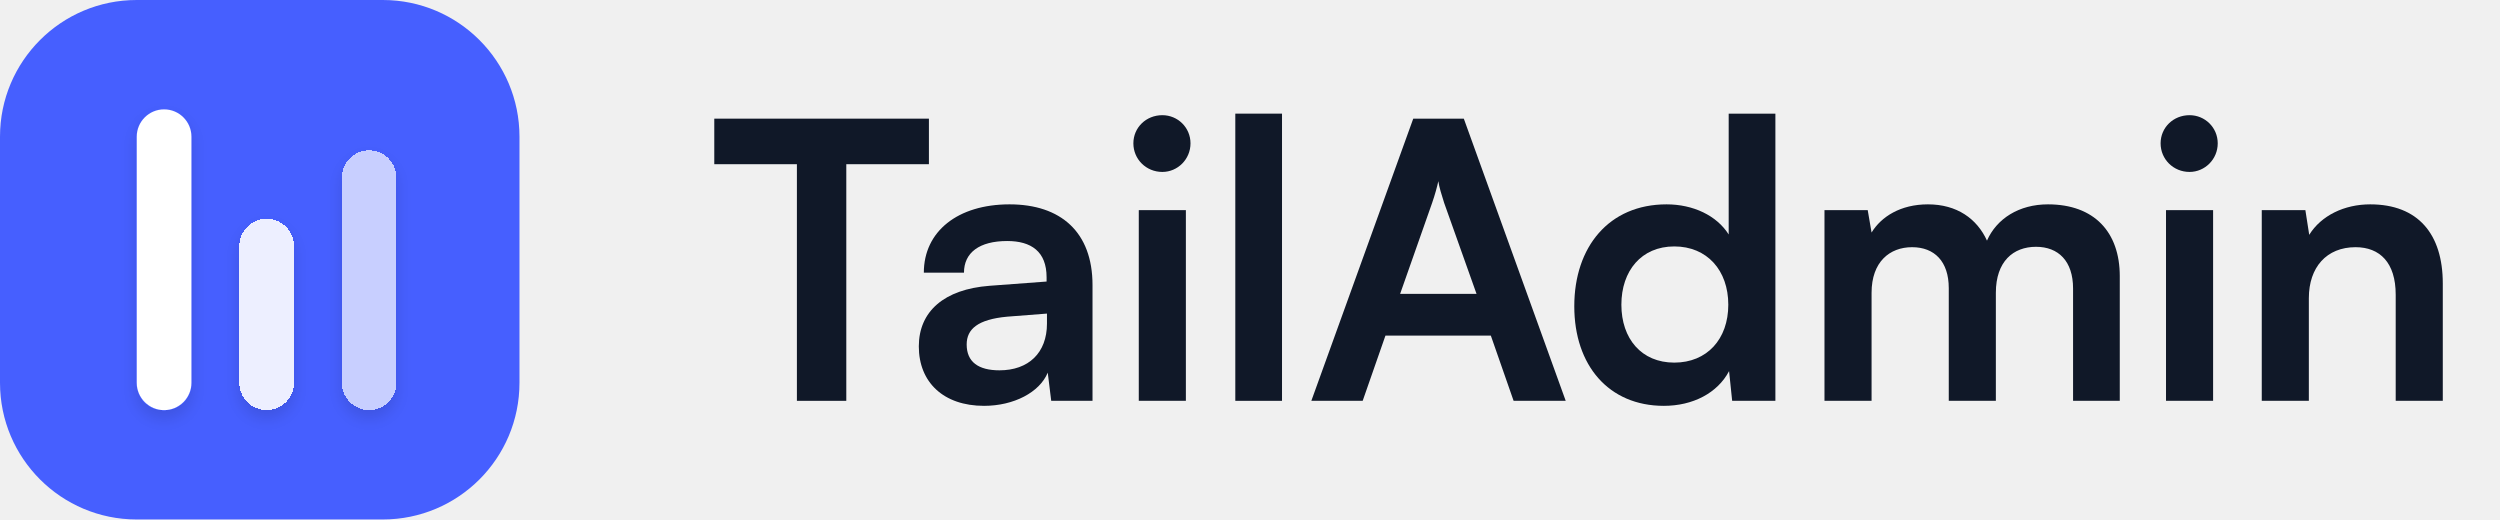
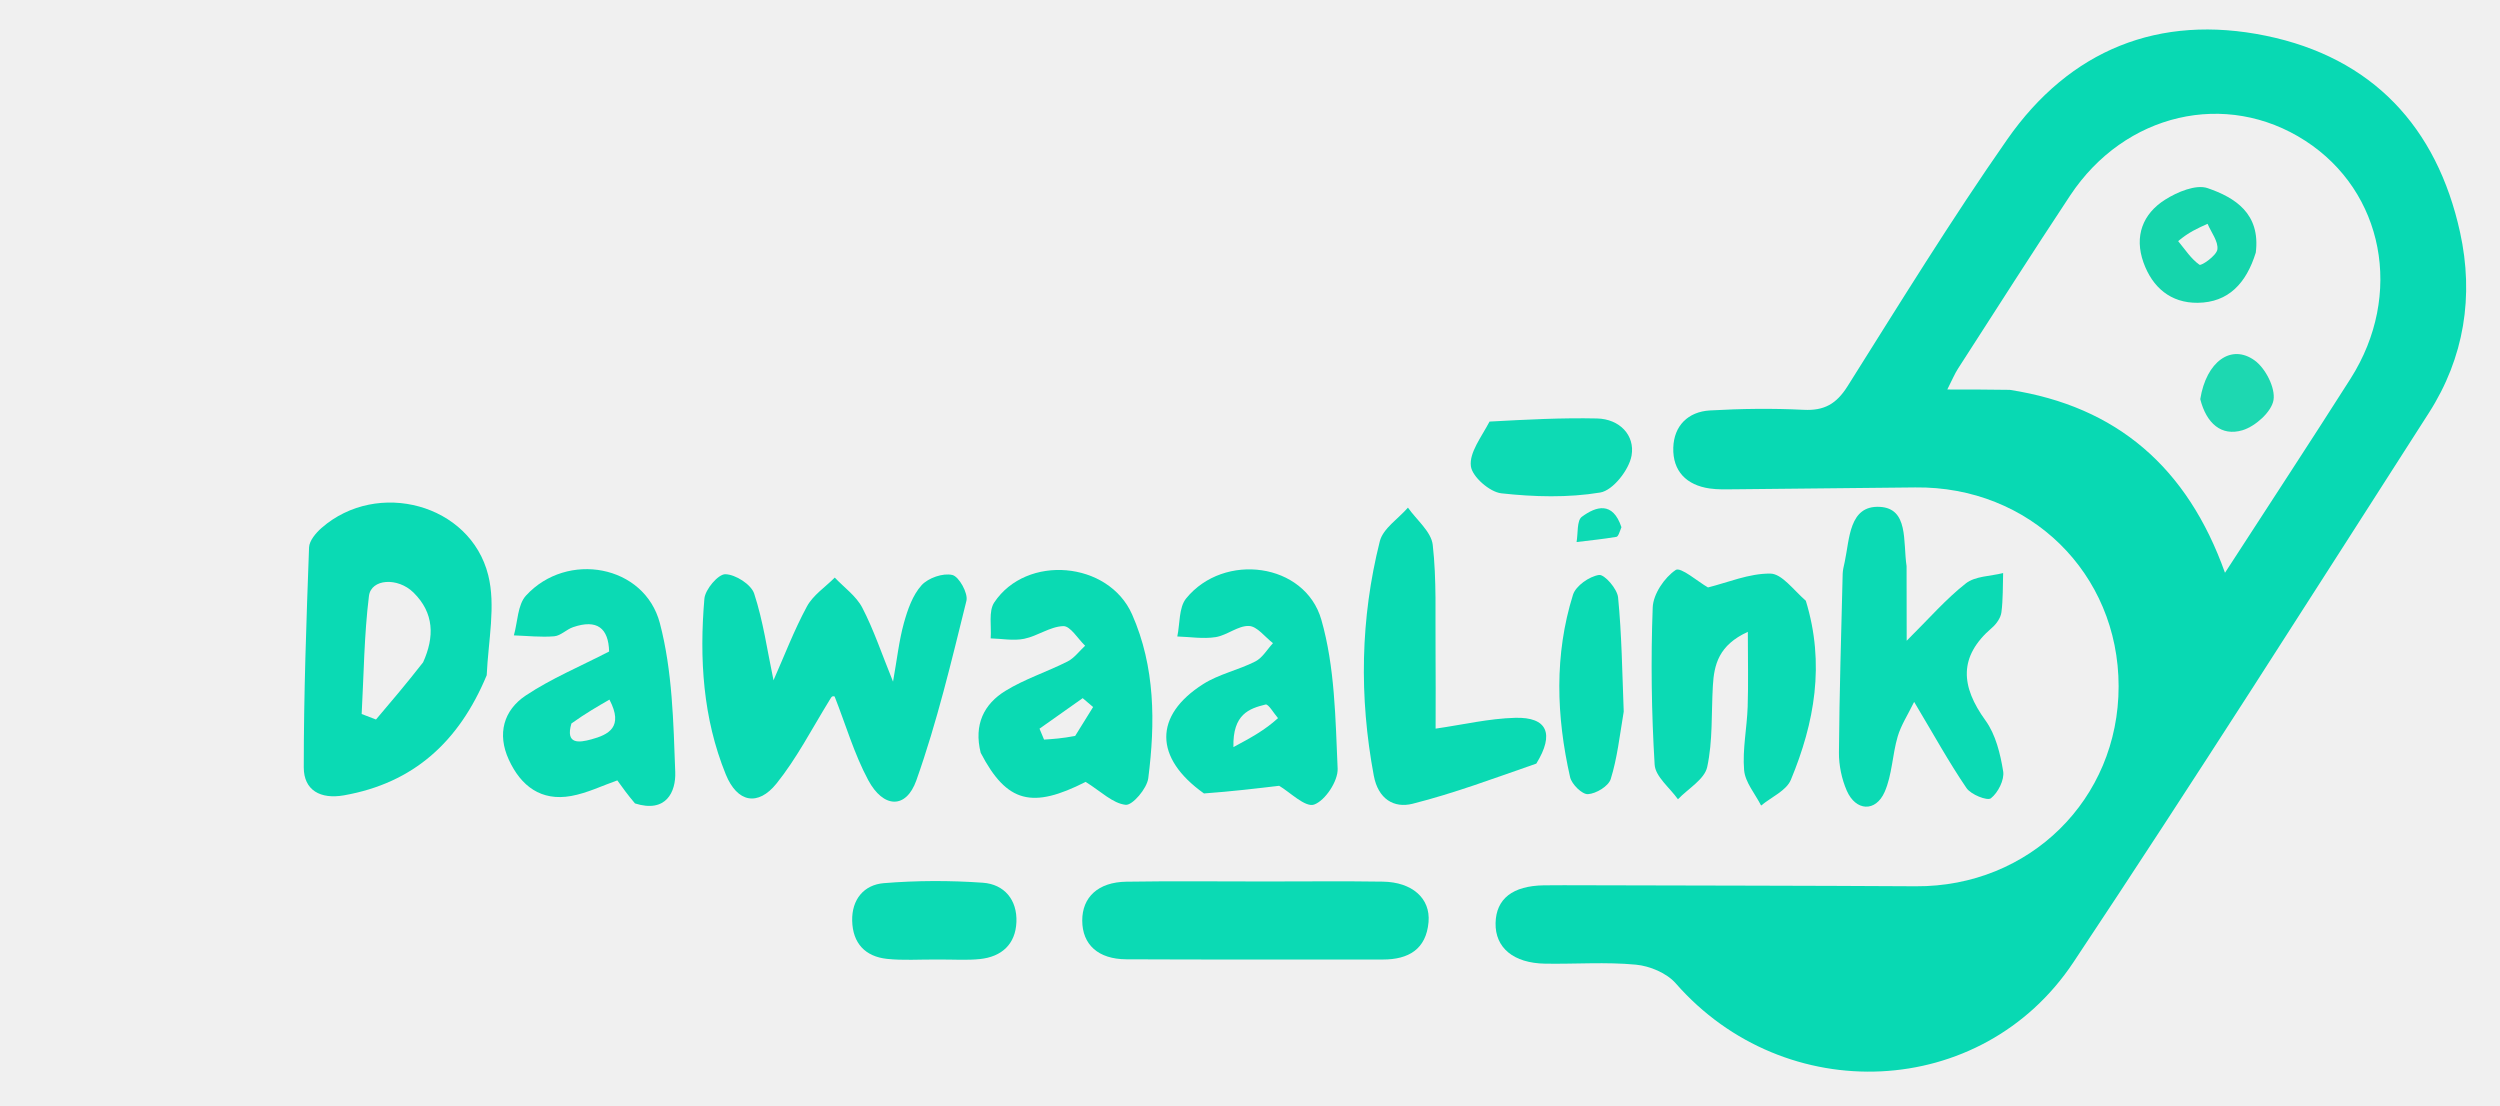
- <svg xmlns="http://www.w3.org/2000/svg" width="154" height="32" viewBox="0 0 154 32" fill="none">
-   <path d="M0 8.421C0 3.77 3.77 0 8.421 0H23.579C28.23 0 32 3.77 32 8.421V23.579C32 28.23 28.23 32 23.579 32H8.421C3.77 32 0 28.23 0 23.579V8.421Z" fill="#465FFF" />
-   <g filter="url(#filter0_d_1624_24907)">
-     <path d="M8.424 8.422C8.424 7.491 9.178 6.737 10.108 6.737V6.737C11.038 6.737 11.792 7.491 11.792 8.422V23.579C11.792 24.51 11.038 25.264 10.108 25.264V25.264C9.178 25.264 8.424 24.51 8.424 23.579V8.422Z" fill="white" />
-   </g>
-   <g filter="url(#filter1_d_1624_24907)">
-     <path d="M14.742 15.157C14.742 14.227 15.496 13.473 16.426 13.473V13.473C17.357 13.473 18.111 14.227 18.111 15.157V23.578C18.111 24.508 17.357 25.262 16.426 25.262V25.262C15.496 25.262 14.742 24.508 14.742 23.578V15.157Z" fill="white" fill-opacity="0.9" shape-rendering="crispEdges" />
-   </g>
-   <g filter="url(#filter2_d_1624_24907)">
-     <path d="M21.055 10.946C21.055 10.016 21.809 9.262 22.739 9.262V9.262C23.669 9.262 24.423 10.016 24.423 10.946V23.578C24.423 24.508 23.669 25.262 22.739 25.262V25.262C21.809 25.262 21.055 24.508 21.055 23.578V10.946Z" fill="white" fill-opacity="0.7" shape-rendering="crispEdges" />
-   </g>
-   <path d="M44 10.115H49.089V24.691H52.132V10.115H57.221V7.309H44V10.115Z" fill="#101828" />
-   <path d="M60.617 25C62.448 25 64.042 24.168 64.541 22.955L64.755 24.691H67.299V17.558C67.299 14.3 65.349 12.588 62.187 12.588C59.001 12.588 56.908 14.252 56.908 16.797H59.381C59.381 15.56 60.332 14.847 62.044 14.847C63.519 14.847 64.47 15.489 64.47 17.082V17.343L60.95 17.605C58.168 17.819 56.599 19.174 56.599 21.338C56.599 23.549 58.121 25 60.617 25ZM61.569 22.812C60.261 22.812 59.547 22.289 59.547 21.219C59.547 20.268 60.237 19.674 62.044 19.507L64.493 19.317V19.935C64.493 21.742 63.352 22.812 61.569 22.812Z" fill="#101828" />
-   <path d="M71.6 10.591C72.551 10.591 73.335 9.806 73.335 8.831C73.335 7.856 72.551 7.095 71.6 7.095C70.601 7.095 69.816 7.856 69.816 8.831C69.816 9.806 70.601 10.591 71.6 10.591ZM70.149 24.691H73.05V12.944H70.149V24.691Z" fill="#101828" />
-   <path d="M78.972 24.691V7H76.095V24.691H78.972Z" fill="#101828" />
-   <path d="M83.941 24.691L85.344 20.672H91.835L93.238 24.691H96.448L90.171 7.309H87.056L80.778 24.691H83.941ZM88.221 12.493C88.387 12.017 88.53 11.494 88.601 11.161C88.649 11.518 88.815 12.041 88.958 12.493L90.955 18.104H86.247L88.221 12.493Z" fill="#101828" />
-   <path d="M102.493 25C104.276 25 105.798 24.215 106.511 22.86L106.701 24.691H109.364V7H106.487V14.443C105.75 13.277 104.3 12.588 102.659 12.588C99.116 12.588 96.976 15.203 96.976 18.865C96.976 22.503 99.092 25 102.493 25ZM103.135 22.337C101.113 22.337 99.877 20.863 99.877 18.77C99.877 16.678 101.113 15.18 103.135 15.18C105.156 15.18 106.463 16.654 106.463 18.77C106.463 20.886 105.156 22.337 103.135 22.337Z" fill="#101828" />
-   <path d="M115.289 24.691V18.033C115.289 16.131 116.406 15.227 117.785 15.227C119.164 15.227 120.044 16.107 120.044 17.748V24.691H122.945V18.033C122.945 16.107 124.015 15.203 125.418 15.203C126.797 15.203 127.701 16.083 127.701 17.771V24.691H130.578V17.011C130.578 14.3 129.008 12.588 126.155 12.588C124.372 12.588 122.993 13.468 122.398 14.823C121.78 13.468 120.543 12.588 118.76 12.588C117.072 12.588 115.883 13.349 115.289 14.324L115.051 12.944H112.388V24.691H115.289Z" fill="#101828" />
-   <path d="M134.876 10.591C135.827 10.591 136.612 9.806 136.612 8.831C136.612 7.856 135.827 7.095 134.876 7.095C133.877 7.095 133.093 7.856 133.093 8.831C133.093 9.806 133.877 10.591 134.876 10.591ZM133.426 24.691H136.327V12.944H133.426V24.691Z" fill="#101828" />
-   <path d="M142.225 24.691V18.366C142.225 16.464 143.318 15.227 145.102 15.227C146.6 15.227 147.575 16.178 147.575 18.152V24.691H150.476V17.462C150.476 14.419 148.954 12.588 146.005 12.588C144.412 12.588 142.985 13.277 142.248 14.466L142.011 12.944H139.324V24.691H142.225Z" fill="#101828" />
-   <defs>
-     <filter id="filter0_d_1624_24907" x="7.424" y="6.237" width="5.368" height="20.526" filterUnits="userSpaceOnUse" color-interpolation-filters="sRGB">
-       <feFlood flood-opacity="0" result="BackgroundImageFix" />
-       <feColorMatrix in="SourceAlpha" type="matrix" values="0 0 0 0 0 0 0 0 0 0 0 0 0 0 0 0 0 0 127 0" result="hardAlpha" />
-       <feOffset dy="0.5" />
-       <feGaussianBlur stdDeviation="0.5" />
-       <feComposite in2="hardAlpha" operator="out" />
-       <feColorMatrix type="matrix" values="0 0 0 0 0 0 0 0 0 0 0 0 0 0 0 0 0 0 0.12 0" />
-       <feBlend mode="normal" in2="BackgroundImageFix" result="effect1_dropShadow_1624_24907" />
-       <feBlend mode="normal" in="SourceGraphic" in2="effect1_dropShadow_1624_24907" result="shape" />
-     </filter>
-     <filter id="filter1_d_1624_24907" x="13.742" y="12.973" width="5.368" height="13.79" filterUnits="userSpaceOnUse" color-interpolation-filters="sRGB">
-       <feFlood flood-opacity="0" result="BackgroundImageFix" />
-       <feColorMatrix in="SourceAlpha" type="matrix" values="0 0 0 0 0 0 0 0 0 0 0 0 0 0 0 0 0 0 127 0" result="hardAlpha" />
-       <feOffset dy="0.5" />
-       <feGaussianBlur stdDeviation="0.5" />
-       <feComposite in2="hardAlpha" operator="out" />
-       <feColorMatrix type="matrix" values="0 0 0 0 0 0 0 0 0 0 0 0 0 0 0 0 0 0 0.12 0" />
-       <feBlend mode="normal" in2="BackgroundImageFix" result="effect1_dropShadow_1624_24907" />
-       <feBlend mode="normal" in="SourceGraphic" in2="effect1_dropShadow_1624_24907" result="shape" />
-     </filter>
-     <filter id="filter2_d_1624_24907" x="20.055" y="8.762" width="5.368" height="18" filterUnits="userSpaceOnUse" color-interpolation-filters="sRGB">
-       <feFlood flood-opacity="0" result="BackgroundImageFix" />
-       <feColorMatrix in="SourceAlpha" type="matrix" values="0 0 0 0 0 0 0 0 0 0 0 0 0 0 0 0 0 0 127 0" result="hardAlpha" />
-       <feOffset dy="0.5" />
-       <feGaussianBlur stdDeviation="0.5" />
-       <feComposite in2="hardAlpha" operator="out" />
-       <feColorMatrix type="matrix" values="0 0 0 0 0 0 0 0 0 0 0 0 0 0 0 0 0 0 0.12 0" />
-       <feBlend mode="normal" in2="BackgroundImageFix" result="effect1_dropShadow_1624_24907" />
-       <feBlend mode="normal" in="SourceGraphic" in2="effect1_dropShadow_1624_24907" result="shape" />
-     </filter>
-   </defs>
+ <svg xmlns="http://www.w3.org/2000/svg" width="233" height="103" viewBox="0 0 233 103" fill="none">
+   <path d="M147.827 82.508C158.253 82.537 168.4 82.54 178.547 82.601C189.145 82.665 197.462 74.492 197.455 63.958C197.448 53.411 189.155 45.305 178.503 45.428C172.867 45.492 167.232 45.55 161.596 45.602C160.845 45.609 160.084 45.633 159.345 45.527C157.174 45.218 155.887 43.901 155.95 41.726C156.009 39.68 157.334 38.369 159.368 38.253C162.272 38.087 165.196 38.05 168.1 38.195C170.022 38.291 171.154 37.645 172.19 36C177.055 28.275 181.844 20.488 187.065 13.007C192.904 4.64 201.225 1.285 211.181 3.332C221.063 5.364 227.112 11.793 229.277 21.651C230.581 27.584 229.668 33.342 226.365 38.491C215.389 55.604 204.495 72.773 193.234 89.696C184.686 102.543 166.352 103.277 156.178 91.647C155.34 90.689 153.76 90.027 152.461 89.906C149.666 89.644 146.83 89.859 144.011 89.814C141.053 89.768 139.339 88.328 139.388 86.028C139.436 83.769 140.974 82.558 143.883 82.513C145.105 82.493 146.326 82.509 147.827 82.508ZM187.316 36.335C197.293 37.879 203.872 43.568 207.368 53.383C211.424 47.12 215.294 41.232 219.075 35.286C224.04 27.476 222.176 17.856 214.849 13.118C207.485 8.356 198.028 10.53 192.934 18.228C189.402 23.565 185.962 28.963 182.495 34.343C182.162 34.86 181.926 35.441 181.488 36.301C183.485 36.301 185.15 36.301 187.316 36.335Z" fill="#08D9B3" />
+   <path d="M77.298 65.276C75.629 67.995 74.24 70.696 72.378 73.015C70.637 75.183 68.71 74.796 67.644 72.177C65.508 66.928 65.172 61.377 65.649 55.801C65.722 54.937 66.932 53.508 67.598 53.518C68.538 53.532 70.007 54.465 70.289 55.323C71.13 57.883 71.503 60.598 72.091 63.404C73.097 61.134 74.002 58.747 75.206 56.521C75.778 55.465 76.918 54.718 77.801 53.831C78.675 54.758 79.804 55.553 80.368 56.642C81.432 58.694 82.171 60.917 83.231 63.53C83.61 61.401 83.791 59.694 84.244 58.063C84.59 56.817 85.058 55.466 85.892 54.543C86.509 53.861 87.901 53.381 88.76 53.589C89.384 53.74 90.244 55.299 90.07 55.999C88.678 61.62 87.336 67.282 85.405 72.726C84.447 75.429 82.325 75.337 80.912 72.696C79.604 70.251 78.817 67.524 77.792 64.925C77.779 64.894 77.638 64.88 77.58 64.907C77.499 64.945 77.439 65.028 77.298 65.276Z" fill="#0BDAB4" />
+   <path d="M45.361 62.933C42.785 69.124 38.557 72.977 32.058 74.125C29.872 74.511 28.311 73.661 28.311 71.519C28.309 64.685 28.555 57.851 28.804 51.02C28.827 50.392 29.447 49.661 29.979 49.196C35.17 44.663 43.837 46.957 45.502 53.603C46.218 56.46 45.512 59.676 45.361 62.933ZM39.433 61.729C40.501 59.368 40.475 57.127 38.533 55.221C37.067 53.782 34.584 53.939 34.386 55.545C33.937 59.184 33.907 62.876 33.707 66.546C34.153 66.717 34.598 66.888 35.043 67.058C36.442 65.413 37.841 63.767 39.433 61.729Z" fill="#0ADAB4" />
+   <path d="M177.693 52.766C177.703 55.065 177.703 57.103 177.703 59.718C179.781 57.658 181.355 55.832 183.216 54.373C184.09 53.687 185.516 53.708 186.692 53.409C186.651 54.634 186.69 55.87 186.53 57.078C186.462 57.588 186.067 58.152 185.659 58.502C182.509 61.199 182.746 63.969 185.05 67.152C185.996 68.459 186.432 70.254 186.696 71.892C186.823 72.685 186.214 73.882 185.553 74.399C185.215 74.663 183.692 74.055 183.278 73.448C181.649 71.057 180.247 68.51 178.398 65.414C177.809 66.626 177.172 67.591 176.861 68.654C176.365 70.349 176.346 72.224 175.647 73.811C174.81 75.711 172.952 75.604 172.118 73.686C171.645 72.597 171.38 71.323 171.389 70.135C171.432 64.585 171.601 59.036 171.737 53.486C171.747 53.114 171.848 52.742 171.927 52.374C172.389 50.217 172.331 47.097 175.183 47.239C177.904 47.374 177.348 50.462 177.693 52.766Z" fill="#0BDAB4" />
+   <path d="M168.303 55.991C170.109 61.886 169.109 67.376 166.908 72.68C166.489 73.69 165.085 74.289 164.135 75.078C163.579 73.979 162.646 72.912 162.551 71.775C162.389 69.836 162.816 67.855 162.882 65.888C162.954 63.718 162.898 61.543 162.898 58.887C160.182 60.13 159.751 61.94 159.638 63.931C159.493 66.458 159.639 69.044 159.111 71.486C158.864 72.632 157.334 73.499 156.385 74.492C155.627 73.419 154.281 72.382 154.213 71.266C153.918 66.392 153.85 61.49 154.033 56.611C154.08 55.371 155.123 53.833 156.173 53.123C156.636 52.809 158.259 54.221 159.183 54.75C161.016 54.296 163.007 53.439 164.989 53.458C166.068 53.468 167.132 54.965 168.303 55.991Z" fill="#0BDAB4" />
+   <path d="M112.211 73.95C107.54 70.63 107.537 66.681 112.135 63.758C113.609 62.822 115.427 62.448 117 61.645C117.664 61.307 118.102 60.524 118.642 59.943C117.897 59.373 117.166 58.366 116.401 58.34C115.38 58.305 114.36 59.213 113.288 59.381C112.131 59.562 110.914 59.357 109.724 59.32C109.978 58.121 109.862 56.618 110.549 55.773C114.069 51.448 121.626 52.443 123.149 57.758C124.415 62.174 124.462 66.982 124.668 71.634C124.719 72.783 123.511 74.616 122.474 74.986C121.653 75.279 120.208 73.815 119.218 73.236C117.069 73.491 114.745 73.766 112.211 73.95ZM119.111 66.931C118.718 66.483 118.217 65.594 117.952 65.66C116.431 66.037 114.878 66.558 114.955 69.631C116.631 68.728 117.857 68.067 119.111 66.931Z" fill="#0ADAB4" />
+   <path d="M59.182 74.88C58.516 74.099 58.033 73.426 57.534 72.732C56.161 73.21 54.735 73.914 53.232 74.186C50.44 74.689 48.555 73.278 47.419 70.798C46.315 68.389 46.941 66.189 49.007 64.816C51.378 63.238 54.056 62.123 56.77 60.72C56.712 58.545 55.654 57.682 53.406 58.453C52.792 58.664 52.254 59.253 51.651 59.302C50.409 59.405 49.147 59.261 47.893 59.218C48.25 57.961 48.238 56.363 49.026 55.505C52.852 51.335 60.07 52.646 61.498 58.075C62.67 62.527 62.762 67.309 62.933 71.96C63.001 73.803 62.084 75.8 59.182 74.88ZM53.256 67.428C52.67 69.416 53.986 69.216 55.102 68.912C56.717 68.473 58.149 67.771 56.8 65.204C55.667 65.857 54.601 66.471 53.256 67.428Z" fill="#0BDAB4" />
+   <path d="M91.401 70.162C90.738 67.511 91.725 65.608 93.699 64.392C95.508 63.278 97.589 62.616 99.496 61.65C100.127 61.33 100.593 60.681 101.134 60.183C100.456 59.534 99.762 58.337 99.102 58.355C97.879 58.389 96.705 59.28 95.454 59.535C94.456 59.738 93.374 59.526 92.33 59.498C92.419 58.368 92.115 56.976 92.662 56.152C95.663 51.633 103.32 52.3 105.511 57.264C107.667 62.149 107.678 67.355 107.019 72.531C106.898 73.488 105.545 75.079 104.909 75.009C103.702 74.876 102.603 73.755 101.182 72.872C96.233 75.383 93.847 74.864 91.401 70.162ZM100.205 68.589C100.762 67.691 101.32 66.793 101.877 65.895C101.554 65.619 101.23 65.344 100.907 65.068C99.566 66.016 98.224 66.965 96.882 67.913C97.023 68.252 97.164 68.591 97.305 68.93C98.137 68.877 98.969 68.823 100.205 68.589Z" fill="#0ADAB3" />
+   <path d="M143.185 71.167C139.247 72.537 135.502 73.939 131.65 74.911C129.92 75.347 128.445 74.471 128.038 72.294C126.668 64.96 126.786 57.661 128.598 50.447C128.897 49.257 130.318 48.35 131.221 47.312C132.026 48.462 133.39 49.549 133.53 50.776C133.901 54.032 133.759 57.349 133.793 60.642C133.818 62.988 133.798 65.335 133.798 67.909C136.334 67.544 138.773 66.964 141.226 66.9C144.203 66.822 144.9 68.383 143.185 71.167Z" fill="#0ADAB3" />
+   <path d="M117.911 82.154C121.756 82.154 125.319 82.114 128.881 82.169C131.608 82.21 133.334 83.719 133.14 85.94C132.919 88.475 131.272 89.43 128.884 89.427C120.913 89.415 112.943 89.448 104.973 89.407C102.337 89.394 100.873 88.026 100.865 85.804C100.858 83.617 102.346 82.215 104.972 82.174C109.19 82.106 113.41 82.154 117.911 82.154Z" fill="#0BDAB4" />
+   <path d="M151.331 66.322C150.949 68.598 150.727 70.664 150.119 72.609C149.912 73.273 148.753 73.974 147.993 74.016C147.451 74.046 146.481 73.089 146.332 72.429C145.049 66.755 144.849 61.041 146.602 55.434C146.863 54.599 148.123 53.721 149.027 53.587C149.534 53.513 150.726 54.879 150.805 55.676C151.145 59.123 151.188 62.599 151.331 66.322Z" fill="#0ADAB3" />
+   <path d="M138.825 39.291C142.3 39.102 145.575 38.929 148.844 39.001C150.937 39.048 152.396 40.558 152.061 42.464C151.827 43.793 150.324 45.706 149.147 45.902C146.14 46.402 142.973 46.314 139.923 45.977C138.839 45.858 137.205 44.431 137.085 43.445C136.93 42.182 138.051 40.762 138.825 39.291Z" fill="#0DDAB4" />
+   <path d="M87.425 89.426C85.66 89.416 84.152 89.526 82.673 89.368C80.636 89.151 79.473 87.912 79.423 85.818C79.376 83.818 80.529 82.46 82.37 82.31C85.432 82.06 88.539 82.053 91.604 82.271C93.593 82.413 94.815 83.858 94.73 85.935C94.647 87.999 93.356 89.17 91.337 89.383C90.135 89.511 88.91 89.419 87.425 89.426Z" fill="#0CDAB4" />
+   <path d="M151.117 49.134C150.94 49.594 150.825 50.006 150.646 50.036C149.417 50.242 148.174 50.367 146.936 50.519C147.082 49.709 146.949 48.518 147.43 48.163C148.758 47.183 150.309 46.706 151.117 49.134Z" fill="#0DDAB4" />
+   <path d="M210.239 23.542C209.356 26.391 207.7 28.191 204.823 28.221C202.316 28.247 200.606 26.796 199.772 24.461C198.9 22.02 199.698 19.93 201.791 18.608C202.927 17.89 204.666 17.16 205.755 17.536C208.299 18.414 210.693 19.897 210.239 23.542ZM203.004 22.474C203.644 23.238 204.201 24.123 204.99 24.674C205.169 24.799 206.583 23.821 206.66 23.246C206.76 22.506 206.086 21.66 205.746 20.86C204.857 21.256 203.967 21.652 203.004 22.474Z" fill="#15D5AC" />
+   <path d="M205.064 37.201C205.624 33.691 207.958 32.012 210.139 33.597C211.149 34.33 212.079 36.151 211.891 37.285C211.708 38.388 210.196 39.738 209.004 40.097C207.02 40.693 205.633 39.442 205.064 37.201Z" fill="#1DD8B1" />
</svg>
